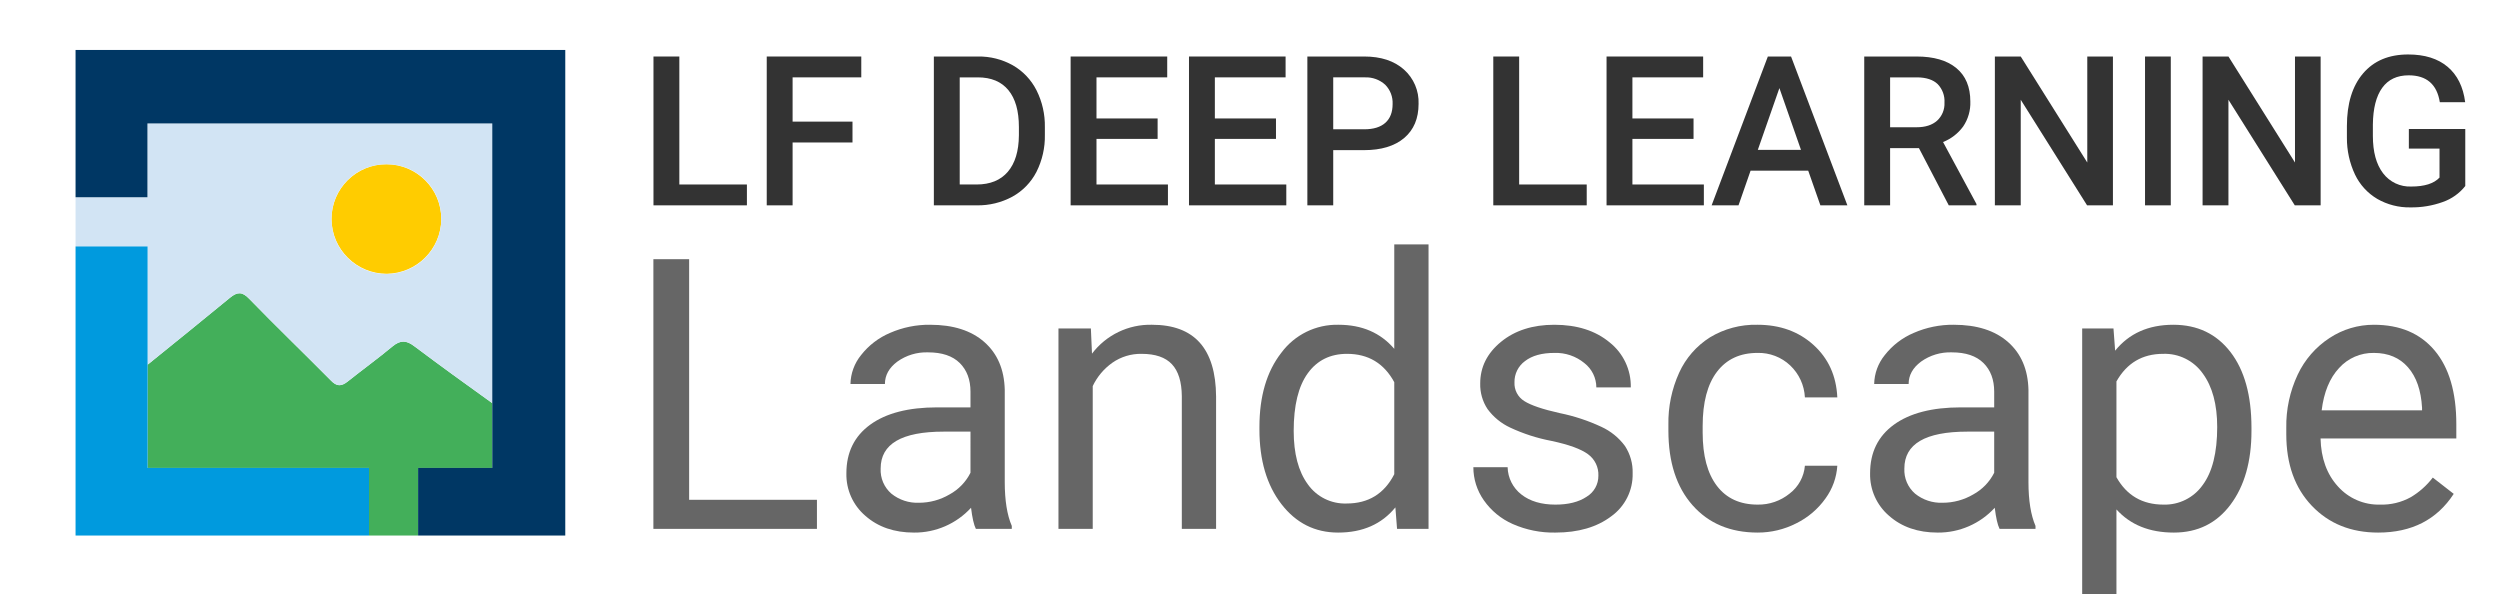
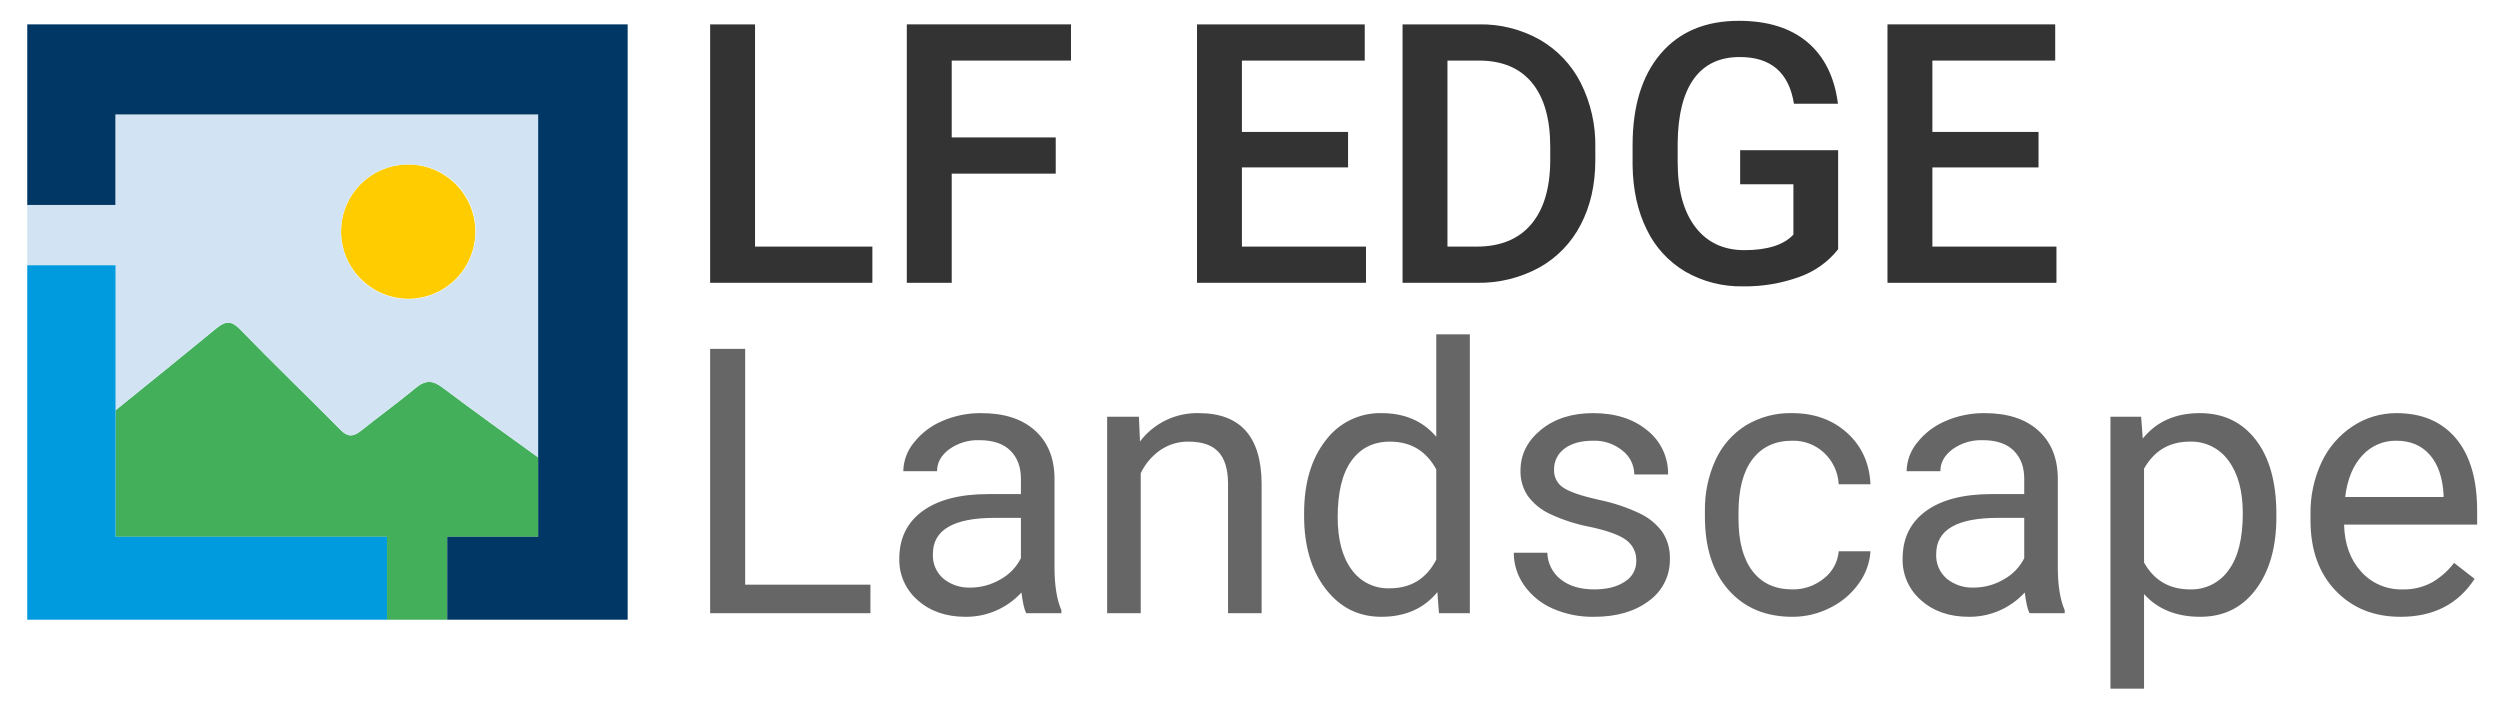
- <svg xmlns="http://www.w3.org/2000/svg" id="レイヤー_1" data-name="レイヤー 1" viewBox="0 0 922.3 219.1">
+ <svg xmlns="http://www.w3.org/2000/svg" id="Layer_1" data-name="Layer 1" viewBox="0 0 941.051 265.263">
  <defs>
-     <style>.cls-1{fill:none;}.cls-2{fill:#43af5a;}.cls-3{fill:#fc0;}.cls-4{fill:#d2e4f4;}.cls-5{fill:#009ade;}.cls-6{fill:#003764;}.cls-7{fill:#333;}.cls-8{fill:#666;}</style>
+     <style>.cls-1{fill:none;}.cls-2{fill:#43af5a;}.cls-3{fill:#fc0;}.cls-4{fill:#d2e4f4;}.cls-5{fill:#009ade;}.cls-6{fill:#003764;}.cls-7{fill:#666;}.cls-8{fill:#333;}</style>
  </defs>
-   <path class="cls-1" d="M714.642,44.512a8.481,8.481,0,0,0,2.716-6.656,9.031,9.031,0,0,0-2.508-6.826q-2.508-2.413-7.485-2.489H697.296V46.944h9.804Q711.926,46.944,714.642,44.512Z" />
-   <path class="cls-1" d="M702.559,172.836a11.505,11.505,0,0,0,3.963,9.293,15.225,15.225,0,0,0,10.182,3.349,22.22,22.22,0,0,0,11.274-3.075,18.612,18.612,0,0,0,7.722-7.994V159.238H725.791Q702.557,159.238,702.559,172.836Z" />
-   <path class="cls-1" d="M496.949,130.539q-9.294,0-14.486,7.175-5.194,7.175-5.193,21.251,0,12.574,5.193,19.68A16.784,16.784,0,0,0,496.812,185.751q12.025,0,17.561-10.797v-33.96Q508.701,130.54,496.949,130.539Z" />
-   <path class="cls-1" d="M511.084,45.304q2.678-2.394,2.678-6.92a9.499,9.499,0,0,0-2.715-7.108,10.472,10.472,0,0,0-7.467-2.734H491.853V47.698h11.464Q508.407,47.698,511.084,45.304Z" />
-   <polygon class="cls-1" points="648.499 55.278 664.413 55.278 656.456 32.501 648.499 55.278" />
-   <path class="cls-1" d="M875.778,130.197a16.864,16.864,0,0,0-12.847,5.569q-5.193,5.569-6.423,15.613H893.544v-.956q-.548-9.636-5.193-14.931Q883.704,130.199,875.778,130.197Z" />
-   <path class="cls-1" d="M360.735,28.541h-6.675v39.52h6.222q7.504,0,11.521-4.686,4.016-4.686,4.091-13.456V46.872q0-8.919-3.884-13.625Q368.125,28.541,360.735,28.541Z" />
-   <path class="cls-1" d="M324.891,172.836a11.505,11.505,0,0,0,3.963,9.293,15.224,15.224,0,0,0,10.181,3.349,22.219,22.219,0,0,0,11.275-3.075,18.605,18.605,0,0,0,7.721-7.994V159.238h-9.908Q324.89,159.238,324.891,172.836Z" />
-   <path class="cls-1" d="M798.017,130.539q-11.479,0-17.219,10.182v35.327q5.67,10.113,17.355,10.113a17.087,17.087,0,0,0,14.452-7.209q5.364-7.209,5.364-21.422,0-12.505-5.33-19.748A17.171,17.171,0,0,0,798.017,130.539Z" />
-   <path class="cls-2" d="M154.247,172.622h27.361V148.729c-9.692-6.944-19.297-13.896-28.809-21.029-2.9-2.2-5.1-2.3-8,.1-5.4,4.5-11.1,8.6-16.6,13-2.3,1.8-4,1.8-6.1-.4-10-10.1-20.3-20-30.2-30.2-2.5-2.6-4.3-2.6-7-.4-10.114,8.313-20.277,16.529-30.453,24.75V172.622h81.685v24.947h18.115V172.622Z" />
-   <path class="cls-3" d="M142.7,101a20.363,20.363,0,0,0,20.1-20.1,20.25,20.25,0,0,0-40.5-.1A20.379,20.379,0,0,0,142.7,101Z" />
-   <path class="cls-4" d="M54.447,90.917v43.632C64.623,126.329,74.786,118.113,84.9,109.8c2.7-2.2,4.5-2.2,7,.4,9.9,10.2,20.2,20.1,30.2,30.2,2.1,2.2,3.8,2.2,6.1.4,5.5-4.4,11.2-8.5,16.6-13,2.9-2.4,5.1-2.3,8-.1,9.511,7.134,19.116,14.086,28.809,21.029V45.535H54.396V72.769H27.874V90.917H54.447ZM142.6,60.6a19.98,19.98,0,0,1,20.2,20.3,20.25,20.25,0,0,1-40.5-.1A20.041,20.041,0,0,1,142.6,60.6Z" />
-   <polygon class="cls-5" points="136.132 172.622 54.447 172.622 54.447 134.55 54.447 95.898 54.447 90.917 35.949 90.917 27.874 90.917 27.874 116.143 27.874 185 27.874 197.569 136.132 197.569 136.132 185 136.132 172.622" />
-   <polygon class="cls-6" points="27.874 25.991 27.874 59.169 27.874 72.769 35.931 72.769 42.057 72.769 54.396 72.769 54.396 45.535 181.609 45.535 181.609 148.729 181.609 172.622 154.247 172.622 154.247 185 154.247 197.569 191.403 197.569 196.744 197.569 208.54 197.569 208.54 18.431 191.403 18.431 27.874 18.431 27.874 24.4 27.874 25.991" />
-   <polygon class="cls-7" points="275.548 68.061 250.622 68.061 250.622 20.849 241.081 20.849 241.081 75.754 275.548 75.754 275.548 68.061" />
-   <polygon class="cls-7" points="292.404 52.563 314.502 52.563 314.502 44.87 292.404 44.87 292.404 28.541 317.746 28.541 317.746 20.849 282.864 20.849 282.864 75.754 292.404 75.754 292.404 52.563" />
-   <path class="cls-7" d="M373.65,24.092a25.439,25.439,0,0,0-12.916-3.243H344.52V75.754h15.8a26.609,26.609,0,0,0,13.18-3.206,21.841,21.841,0,0,0,8.862-9.125,29.084,29.084,0,0,0,3.111-13.727V46.944a29.214,29.214,0,0,0-3.092-13.651A22.12,22.12,0,0,0,373.65,24.092ZM375.894,49.92q-.075,8.77-4.091,13.456-4.016,4.686-11.521,4.686h-6.222v-39.52h6.675q7.39,0,11.275,4.705,3.883,4.705,3.884,13.625Z" />
-   <polygon class="cls-7" points="430.875 68.061 404.516 68.061 404.516 51.243 427.066 51.243 427.066 43.701 404.516 43.701 404.516 28.541 430.611 28.541 430.611 20.849 394.975 20.849 394.975 75.754 430.875 75.754 430.875 68.061" />
-   <polygon class="cls-7" points="474.543 68.061 448.184 68.061 448.184 51.243 470.734 51.243 470.734 43.701 448.184 43.701 448.184 28.541 474.279 28.541 474.279 20.849 438.643 20.849 438.643 75.754 474.543 75.754 474.543 68.061" />
-   <path class="cls-7" d="M491.853,55.391h11.351q9.539,0,14.839-4.492,5.297-4.493,5.298-12.572A16.122,16.122,0,0,0,517.929,25.643q-5.413-4.794-14.612-4.794H482.312V75.754h9.541Zm0-26.85h11.728a10.472,10.472,0,0,1,7.467,2.734,9.499,9.499,0,0,1,2.715,7.108q0,4.526-2.678,6.92-2.678,2.395-7.768,2.395H491.853Z" />
-   <polygon class="cls-7" points="585.372 68.061 560.446 68.061 560.446 20.849 550.905 20.849 550.905 75.754 585.372 75.754 585.372 68.061" />
-   <polygon class="cls-7" points="628.588 68.061 602.229 68.061 602.229 51.243 624.779 51.243 624.779 43.701 602.229 43.701 602.229 28.541 628.324 28.541 628.324 20.849 592.688 20.849 592.688 75.754 628.588 75.754 628.588 68.061" />
-   <path class="cls-7" d="M652.194,20.849,631.454,75.754h9.918l4.449-12.784h21.269l4.487,12.784h9.956L660.755,20.849ZM648.499,55.278l7.957-22.777,7.957,22.777Z" />
-   <path class="cls-7" d="M697.296,54.637h10.634l11.012,21.118h10.219v-.49L716.829,52.401a16.917,16.917,0,0,0,7.41-5.718,15.456,15.456,0,0,0,2.658-9.228q0-8.076-5.166-12.342-5.167-4.264-14.669-4.265H687.755V75.754h9.541Zm0-26.095h10.068q4.978.076,7.485,2.489a9.031,9.031,0,0,1,2.508,6.826,8.481,8.481,0,0,1-2.716,6.656q-2.714,2.432-7.542,2.432H697.296Z" />
-   <polygon class="cls-7" points="745.489 36.8 769.963 75.754 779.503 75.754 779.503 20.849 770.038 20.849 770.038 59.954 745.489 20.849 735.948 20.849 735.948 75.754 745.489 75.754 745.489 36.8" />
-   <rect class="cls-7" x="791.344" y="20.849" width="9.503" height="54.906" />
-   <polygon class="cls-7" points="822.116 36.8 846.59 75.754 856.13 75.754 856.13 20.849 846.665 20.849 846.665 59.954 822.116 20.849 812.575 20.849 812.575 75.754 822.116 75.754 822.116 36.8" />
-   <path class="cls-7" d="M888.674,47.585v7.24h11.312v10.69q-3.092,3.301-10.407,3.301a12.383,12.383,0,0,1-10.427-4.908q-3.753-4.907-3.753-13.783V45.914q.114-8.913,3.451-13.519,3.337-4.607,9.748-4.607,9.917,0,11.501,9.917h9.353q-1.094-8.522-6.486-13.066-5.394-4.544-14.556-4.544-10.673,0-16.631,6.995-5.958,6.995-5.958,19.439v4.299a31.332,31.332,0,0,0,2.998,13.594,20.845,20.845,0,0,0,8.202,8.957,23.627,23.627,0,0,0,12.218,3.13,33.699,33.699,0,0,0,11.992-1.999,18.244,18.244,0,0,0,8.258-5.882V47.585Z" />
-   <polygon class="cls-8" points="254.236 95.622 241.048 95.622 241.048 195.112 301.385 195.112 301.385 184.385 254.236 184.385 254.236 95.622" />
-   <path class="cls-8" d="M370.673,143.796q-.274-11.206-7.517-17.596-7.244-6.388-20.021-6.389a35.865,35.865,0,0,0-14.794,3.006,26.826,26.826,0,0,0-10.66,8.166,17.443,17.443,0,0,0-3.929,10.693h12.71q0-4.85,4.578-8.268a18.433,18.433,0,0,1,11.343-3.417q7.721,0,11.685,3.93,3.962,3.93,3.963,10.557v5.809H345.732q-15.923,0-24.702,6.389-8.781,6.39-8.78,17.938a20.004,20.004,0,0,0,7.004,15.682q7.003,6.185,17.937,6.184a28.201,28.201,0,0,0,21.046-9.156q.683,5.604,1.777,7.79H373.269v-1.094q-2.597-6.012-2.596-16.194Zm-12.642,30.612a18.605,18.605,0,0,1-7.721,7.994,22.219,22.219,0,0,1-11.275,3.075,15.224,15.224,0,0,1-10.181-3.349,11.505,11.505,0,0,1-3.963-9.293q0-13.597,23.233-13.598h9.908Z" />
-   <path class="cls-8" d="M424.996,119.811a26.939,26.939,0,0,0-22.139,10.659l-.41-9.293h-11.958v73.935h12.641V142.429a22.27,22.27,0,0,1,7.243-8.609,18.246,18.246,0,0,1,10.796-3.28q7.585,0,11.172,3.827,3.587,3.828,3.656,11.821v48.925h12.641V146.256Q448.434,119.811,424.996,119.811Z" />
-   <path class="cls-8" d="M514.373,128.694q-7.585-8.883-20.567-8.883a25.496,25.496,0,0,0-21.114,10.352q-8.064,10.352-8.063,27.367v.956q0,16.948,8.098,27.47,8.098,10.523,20.943,10.522,13.529,0,21.114-9.293l.615,7.927h11.616V90.155h-12.642Zm0,46.26Q508.839,185.753,496.812,185.751a16.784,16.784,0,0,1-14.35-7.106q-5.194-7.106-5.193-19.68,0-14.076,5.193-21.251,5.191-7.175,14.486-7.175,11.751,0,17.424,10.455Z" />
-   <path class="cls-8" d="M590.768,157.462a68.231,68.231,0,0,0-15.34-5.057q-9.466-2.117-13.086-4.441a7.666,7.666,0,0,1-3.621-6.901,9.464,9.464,0,0,1,3.895-7.858q3.895-3.006,10.797-3.007a16.518,16.518,0,0,1,11.104,3.759,11.412,11.412,0,0,1,4.407,8.951h12.71a20.62,20.62,0,0,0-7.824-16.605q-7.825-6.491-20.396-6.491-11.959,0-19.646,6.286-7.688,6.287-7.688,15.375a16.34,16.34,0,0,0,2.699,9.43,21.674,21.674,0,0,0,8.337,6.833,63.665,63.665,0,0,0,15.237,4.92q9.599,2.049,13.462,4.886a9.309,9.309,0,0,1,3.86,7.96,8.924,8.924,0,0,1-4.339,7.756q-4.34,2.905-11.514,2.904-7.79,0-12.539-3.725a13.083,13.083,0,0,1-5.091-10.078h-12.642a21.158,21.158,0,0,0,3.861,12.196,25.546,25.546,0,0,0,10.693,8.781,37.24,37.24,0,0,0,15.717,3.143q12.64,0,20.567-5.979a18.921,18.921,0,0,0,7.927-15.887,17.396,17.396,0,0,0-2.836-10.079A22.381,22.381,0,0,0,590.768,157.462Z" />
-   <path class="cls-8" d="M633.44,137.133q5.294-6.935,14.931-6.936a16.899,16.899,0,0,1,12.06,4.612,17.426,17.426,0,0,1,5.433,11.787h11.958q-.548-11.889-8.78-19.337-8.235-7.447-20.67-7.448a32.317,32.317,0,0,0-17.527,4.646,30.179,30.179,0,0,0-11.377,13.051,44.508,44.508,0,0,0-3.964,19.201v2.118q0,17.493,8.918,27.572,8.916,10.08,24.019,10.078a31.065,31.065,0,0,0,14.247-3.416,28.813,28.813,0,0,0,10.762-9.156,22.934,22.934,0,0,0,4.373-12.095h-11.958a14.427,14.427,0,0,1-5.603,10.249,18.211,18.211,0,0,1-11.821,4.101q-9.773,0-15.033-6.901-5.263-6.901-5.262-19.68v-2.392Q628.145,144.069,633.44,137.133Z" />
-   <path class="cls-8" d="M748.34,143.796q-.274-11.206-7.517-17.596-7.244-6.388-20.021-6.389a35.865,35.865,0,0,0-14.794,3.006,26.817,26.817,0,0,0-10.659,8.166,17.444,17.444,0,0,0-3.93,10.693h12.71q0-4.85,4.578-8.268a18.434,18.434,0,0,1,11.343-3.417q7.721,0,11.685,3.93,3.962,3.93,3.964,10.557v5.809H723.399q-15.923,0-24.702,6.389-8.78,6.39-8.78,17.938a20.004,20.004,0,0,0,7.004,15.682q7.003,6.185,17.937,6.184a28.203,28.203,0,0,0,21.047-9.156q.681,5.604,1.776,7.79h13.256v-1.094q-2.597-6.012-2.597-16.194Zm-12.641,30.612a18.612,18.612,0,0,1-7.722,7.994,22.22,22.22,0,0,1-11.274,3.075,15.225,15.225,0,0,1-10.182-3.349,11.505,11.505,0,0,1-3.963-9.293q0-13.597,23.232-13.598h9.908Z" />
-   <path class="cls-8" d="M801.775,119.811q-13.734,0-21.456,9.566l-.615-8.2H768.156V223.538h12.642V187.937q7.72,8.543,21.183,8.541,13.187,0,20.909-10.317,7.721-10.317,7.722-27.196v-1.161q0-17.902-7.756-27.948Q815.099,119.811,801.775,119.811Zm10.83,59.141a17.087,17.087,0,0,1-14.452,7.209q-11.684,0-17.355-10.113V140.721Q786.537,130.54,798.017,130.539a17.171,17.171,0,0,1,14.623,7.243q5.331,7.244,5.33,19.748Q817.97,171.744,812.605,178.952Z" />
-   <path class="cls-8" d="M875.778,119.811a29.547,29.547,0,0,0-16.365,4.886,32.769,32.769,0,0,0-11.753,13.529A44.369,44.369,0,0,0,843.457,157.872v2.323q0,16.537,9.43,26.41,9.431,9.875,24.463,9.873,18.586,0,27.879-14.281l-7.721-6.013a28.485,28.485,0,0,1-8.132,7.243,22.019,22.019,0,0,1-11.343,2.733,20.082,20.082,0,0,1-15.546-6.73q-6.116-6.729-6.389-17.664h50.087v-5.262q0-17.697-7.995-27.195Q890.197,119.811,875.778,119.811ZM893.544,151.38H856.509q1.23-10.044,6.423-15.613a16.864,16.864,0,0,1,12.847-5.569q7.925,0,12.572,5.296,4.646,5.297,5.193,14.931Z" />
+   <path class="cls-1" d="M742.366,80.211a8.48,8.48,0,0,0,2.715-6.656,9.03,9.03,0,0,0-2.507-6.826q-2.508-2.412-7.486-2.489h-10.068v18.403h9.804Q739.651,82.643,742.366,80.211Zm-12.083,128.324a11.505,11.505,0,0,0,3.962,9.293,15.225,15.225,0,0,0,10.182,3.349,22.22,22.22,0,0,0,11.275-3.076,18.612,18.612,0,0,0,7.721-7.994v-15.17h-9.908Q730.281,194.937,730.283,208.535Zm-205.609-42.297q-9.295,0-14.487,7.175-5.194,7.175-5.193,21.25,0,12.575,5.193,19.68a16.784,16.784,0,0,0,14.35,7.107q12.024,0,17.56-10.797v-33.96q-5.672-10.454-17.424-10.455Zm14.134-85.235q2.678-2.395,2.678-6.92a9.499,9.499,0,0,0-2.715-7.109,10.472,10.472,0,0,0-7.467-2.734h-11.727v19.157h11.463q5.09,0,7.768-2.394Zm137.415,9.974h15.914l-7.957-22.777-7.957,22.777Zm227.279,74.919a16.864,16.864,0,0,0-12.846,5.57q-5.193,5.569-6.423,15.613h37.035v-.956q-.548-9.636-5.193-14.93-4.647-5.295-12.573-5.297Zm-515.043-101.656h-6.675v39.52h6.222q7.504,0,11.52-4.686,4.017-4.686,4.092-13.455v-3.048q0-8.92-3.884-13.625Q395.849,64.24,388.459,64.24Zm-35.845,144.295a11.505,11.505,0,0,0,3.964,9.293,15.224,15.224,0,0,0,10.181,3.349,22.22,22.22,0,0,0,11.275-3.076,18.605,18.605,0,0,0,7.721-7.994v-15.17h-9.907q-23.234,0-23.233,13.598Zm473.127-42.297q-11.479,0-17.22,10.182v35.327q5.671,10.113,17.356,10.113a17.087,17.087,0,0,0,14.452-7.209q5.365-7.208,5.365-21.422-0-12.505-5.33-19.748a17.17,17.17,0,0,0-14.623-7.243Z" />
+   <path class="cls-2" d="M168.346,202.06h34.229v-29.888c-12.126-8.687-24.141-17.382-36.039-26.307-3.628-2.752-6.38-2.877-10.008.125-6.755,5.629-13.886,10.758-20.766,16.263-2.877,2.252-5.004,2.252-7.631-.5-12.51-12.635-25.395-25.019-37.779-37.779-3.127-3.253-5.379-3.253-8.757-.5C68.943,133.872,56.229,144.151,43.499,154.434v47.627H145.684v31.208h22.661V202.061Z" />
+   <path class="cls-3" d="M153.901,112.463a25.27,25.27,0,1,0-25.52-25.27A25.473,25.473,0,0,0,153.901,112.463Z" />
+   <path class="cls-4" d="M43.499,99.849v54.583c12.73-10.283,25.445-20.562,38.096-30.961,3.378-2.752,5.629-2.752,8.757.5,12.385,12.76,25.27,25.144,37.779,37.779,2.627,2.752,4.754,2.752,7.631.5,6.88-5.504,14.011-10.633,20.766-16.263,3.628-3.002,6.38-2.877,10.008-.125,11.898,8.924,23.913,17.621,36.039,26.308V43.077H43.435V77.148H10.257V99.851H43.499ZM153.776,61.924A24.994,24.994,0,0,1,179.047,86.638q.004.34-.002.68a25.332,25.332,0,0,1-50.664-.125h0a25.069,25.069,0,0,1,24.866-25.271Q153.512,61.92,153.776,61.924Z" />
+   <path class="cls-5" d="M145.684,202.06H43.499V99.849H10.257V233.268H145.684Z" />
+   <path class="cls-6" d="M10.257,18.629V77.147H43.435V43.078H202.575V202.06h-34.229v31.208h67.919V9.172H10.257Z" />
+   <path class="cls-7" d="M280.498,131.321h-13.188v99.49h60.337v-10.727h-47.149v-88.763Zm116.437,48.174q-.274-11.206-7.517-17.596-7.243-6.388-20.02-6.389a35.865,35.865,0,0,0-14.795,3.006,26.826,26.826,0,0,0-10.66,8.166,17.443,17.443,0,0,0-3.929,10.694h12.71q0-4.85,4.579-8.268a18.433,18.433,0,0,1,11.342-3.417q7.722,0,11.685,3.93,3.962,3.93,3.963,10.556v5.809h-12.3q-15.922,0-24.701,6.389-8.781,6.39-8.78,17.937a20.004,20.004,0,0,0,7.003,15.682q7.004,6.184,17.937,6.183a28.201,28.201,0,0,0,21.046-9.156q.683,5.605,1.777,7.79h13.256v-1.094q-2.597-6.011-2.596-16.194Zm-12.642,30.612a18.605,18.605,0,0,1-7.72,7.994,22.22,22.22,0,0,1-11.276,3.076,15.224,15.224,0,0,1-10.181-3.35,11.505,11.505,0,0,1-3.963-9.292q0-13.597,23.233-13.598h9.907Zm66.965-54.597a26.94,26.94,0,0,0-22.14,10.66l-.41-9.293h-11.956v73.934h12.64v-52.682a22.27,22.27,0,0,1,7.244-8.61,18.246,18.246,0,0,1,10.796-3.28q7.585,0,11.173,3.827,3.587,3.828,3.656,11.821v48.925h12.64v-48.856q-.204-26.445-23.642-26.445Zm89.377,8.883q-7.585-8.883-20.567-8.883a25.496,25.496,0,0,0-21.115,10.352q-8.064,10.352-8.063,27.367v.956q0,16.949,8.098,27.47,8.097,10.523,20.943,10.522,13.53,0,21.114-9.293l.615,7.927h11.617v-104.957h-12.642Zm0,46.26q-5.534,10.799-17.56,10.797a16.784,16.784,0,0,1-14.35-7.106q-5.194-7.106-5.193-19.68,0-14.076,5.193-21.251,5.191-7.175,14.486-7.175,11.751,0,17.424,10.455Zm76.395-17.492a68.23,68.23,0,0,0-15.34-5.057q-9.466-2.116-13.086-4.441a7.666,7.666,0,0,1-3.621-6.902,9.464,9.464,0,0,1,3.894-7.858q3.895-3.006,10.797-3.007a16.518,16.518,0,0,1,11.104,3.759,11.412,11.412,0,0,1,4.407,8.951h12.71a20.62,20.62,0,0,0-7.824-16.604q-7.826-6.491-20.397-6.492-11.959,0-19.645,6.287-7.688,6.287-7.688,15.375a16.34,16.34,0,0,0,2.7,9.43,21.674,21.674,0,0,0,8.336,6.832,63.665,63.665,0,0,0,15.238,4.92q9.599,2.05,13.461,4.886a9.31,9.31,0,0,1,3.86,7.96,8.924,8.924,0,0,1-4.338,7.756q-4.34,2.905-11.514,2.904-7.79,0-12.539-3.724a13.083,13.083,0,0,1-5.09-10.079h-12.643a21.158,21.158,0,0,0,3.861,12.197,25.546,25.546,0,0,0,10.694,8.78,37.24,37.24,0,0,0,15.716,3.144q12.64,0,20.568-5.979a18.92,18.92,0,0,0,7.926-15.887,17.396,17.396,0,0,0-2.835-10.079,22.381,22.381,0,0,0-8.713-7.072Zm42.672-20.329q5.294-6.935,14.931-6.936a16.9,16.9,0,0,1,12.06,4.613,17.426,17.426,0,0,1,5.432,11.787h11.958q-.548-11.889-8.78-19.337-8.235-7.448-20.67-7.449a32.317,32.317,0,0,0-17.527,4.647,30.18,30.18,0,0,0-11.377,13.05,44.508,44.508,0,0,0-3.964,19.202v2.118q0,17.493,8.918,27.572,8.916,10.08,24.018,10.078a31.065,31.065,0,0,0,14.248-3.416,28.813,28.813,0,0,0,10.761-9.156,22.934,22.934,0,0,0,4.373-12.094h-11.958a14.427,14.427,0,0,1-5.602,10.249,18.21,18.21,0,0,1-11.822,4.1q-9.773,0-15.033-6.901-5.263-6.901-5.261-19.68v-2.392q0-13.119,5.295-20.055Zm114.9,6.663q-.274-11.206-7.517-17.596-7.243-6.388-20.02-6.389a35.865,35.865,0,0,0-14.794,3.006,26.817,26.817,0,0,0-10.66,8.166,17.444,17.444,0,0,0-3.93,10.694h12.71q0-4.85,4.579-8.268a18.434,18.434,0,0,1,11.343-3.417q7.721,0,11.684,3.93t3.964,10.556v5.809h-12.3q-15.922,0-24.702,6.389-8.78,6.39-8.78,17.937a20.004,20.004,0,0,0,7.004,15.682q7.003,6.184,17.936,6.183a28.203,28.203,0,0,0,21.047-9.156q.681,5.605,1.777,7.79h13.256v-1.094q-2.598-6.011-2.597-16.194Zm-12.64,30.612a18.612,18.612,0,0,1-7.722,7.994,22.22,22.22,0,0,1-11.275,3.076,15.225,15.225,0,0,1-10.182-3.35,11.505,11.505,0,0,1-3.962-9.292q0-13.597,23.232-13.598h9.908Zm66.075-54.597q-13.734,0-21.456,9.567l-.615-8.2h-11.548v102.36h12.642v-35.6q7.72,8.542,21.182,8.54,13.187,0,20.91-10.317,7.72-10.317,7.721-27.196v-1.161q0-17.902-7.756-27.949-7.756-10.044-21.08-10.044Zm10.83,59.141a17.087,17.087,0,0,1-14.452,7.21q-11.683,0-17.355-10.114v-35.328q5.74-10.181,17.219-10.182a17.17,17.17,0,0,1,14.623,7.243q5.33,7.244,5.33,19.748,0,14.214-5.365,21.422Zm63.173-59.141a29.547,29.547,0,0,0-16.365,4.886,32.77,32.77,0,0,0-11.753,13.53,44.37,44.37,0,0,0-4.203,19.645v2.323q0,16.537,9.43,26.41,9.43,9.875,24.463,9.873,18.586,0,27.878-14.28l-7.72-6.013a28.485,28.485,0,0,1-8.132,7.243,22.019,22.019,0,0,1-11.343,2.733,20.082,20.082,0,0,1-15.546-6.73q-6.115-6.73-6.388-17.664h50.087v-5.262q0-17.697-7.996-27.196-7.993-9.498-22.412-9.498Zm17.766,31.569h-37.035q1.23-10.045,6.423-15.613a16.864,16.864,0,0,1,12.846-5.57q7.925,0,12.573,5.296,4.646,5.297,5.193,14.93Z" />
+   <path class="cls-8" d="M284.215,92.823h44.164v13.63H267.31V9.172h16.904Z" />
+   <path class="cls-8" d="M397.397,65.362H358.244v41.09h-16.904V9.172H403.143V22.802H358.244V51.732H397.397Z" />
+   <path class="cls-8" d="M507.438,63.024H467.484V92.823h46.703v13.63H450.58V9.172h63.138V22.802H467.484V49.661h39.955Z" />
+   <path class="cls-8" d="M527.95,106.453V9.172h28.73a45.067,45.067,0,0,1,22.884,5.746A39.199,39.199,0,0,1,595.031,31.22a51.766,51.766,0,0,1,5.479,24.187v4.877q0,13.831-5.513,24.32a38.704,38.704,0,0,1-15.701,16.169,47.144,47.144,0,0,1-23.351,5.679Zm16.903-83.651v70.021h11.024q13.295,0,20.412-8.303,7.115-8.303,7.249-23.84V55.279q0-15.804-6.882-24.141-6.882-8.336-19.978-8.336Z" />
+   <path class="cls-8" d="M691.911,93.825A32.315,32.315,0,0,1,677.279,104.248,59.702,59.702,0,0,1,656.032,107.789a41.86,41.86,0,0,1-21.647-5.546A36.94,36.94,0,0,1,619.852,86.375q-5.111-10.323-5.312-24.086v-7.617q0-22.048,10.557-34.442Q635.653,7.837,654.562,7.835q16.236,0,25.79,8.051,9.554,8.052,11.492,23.151H675.274Q672.469,21.466,654.896,21.466q-11.358,0-17.271,8.163-5.912,8.161-6.113,23.953v7.462q0,15.725,6.648,24.42,6.647,8.695,18.474,8.695,12.961,0,18.44-5.848V69.371H655.03V56.543h36.881Z" />
+   <path class="cls-8" d="M767.343,63.024H727.388V92.823h46.703v13.63H710.485V9.172h63.139V22.802H727.388V49.661h39.955Z" />
</svg>
